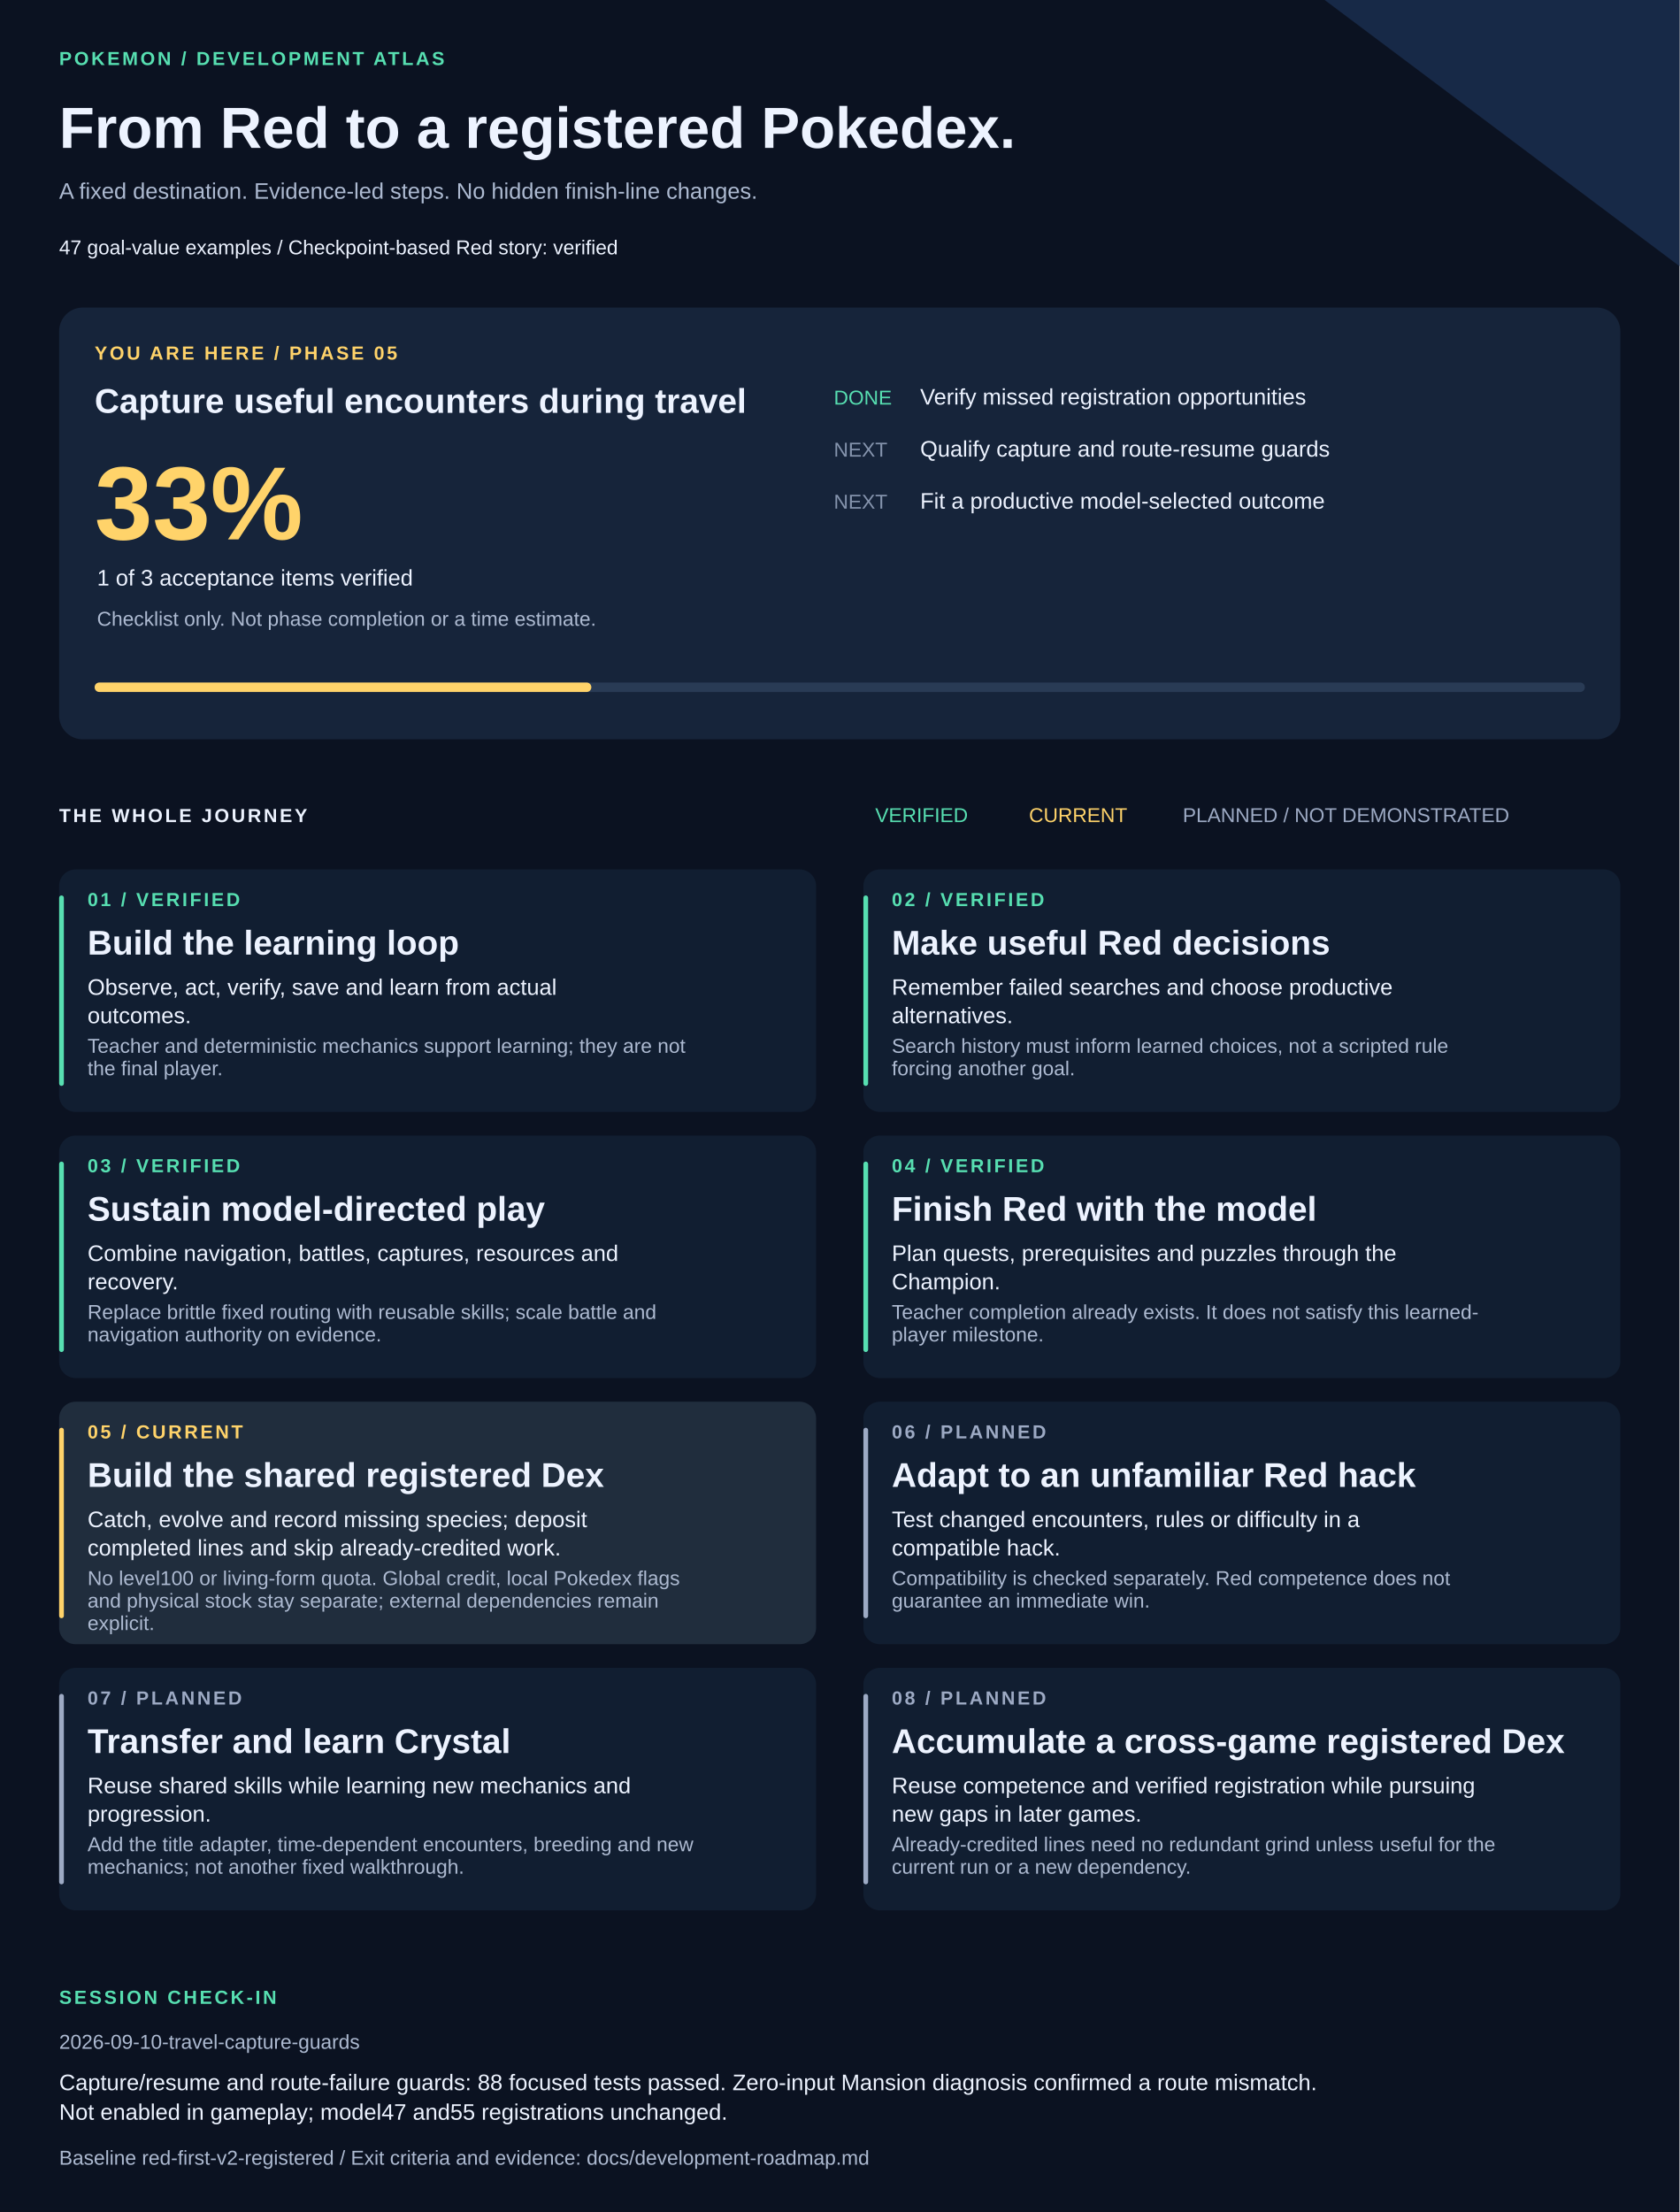
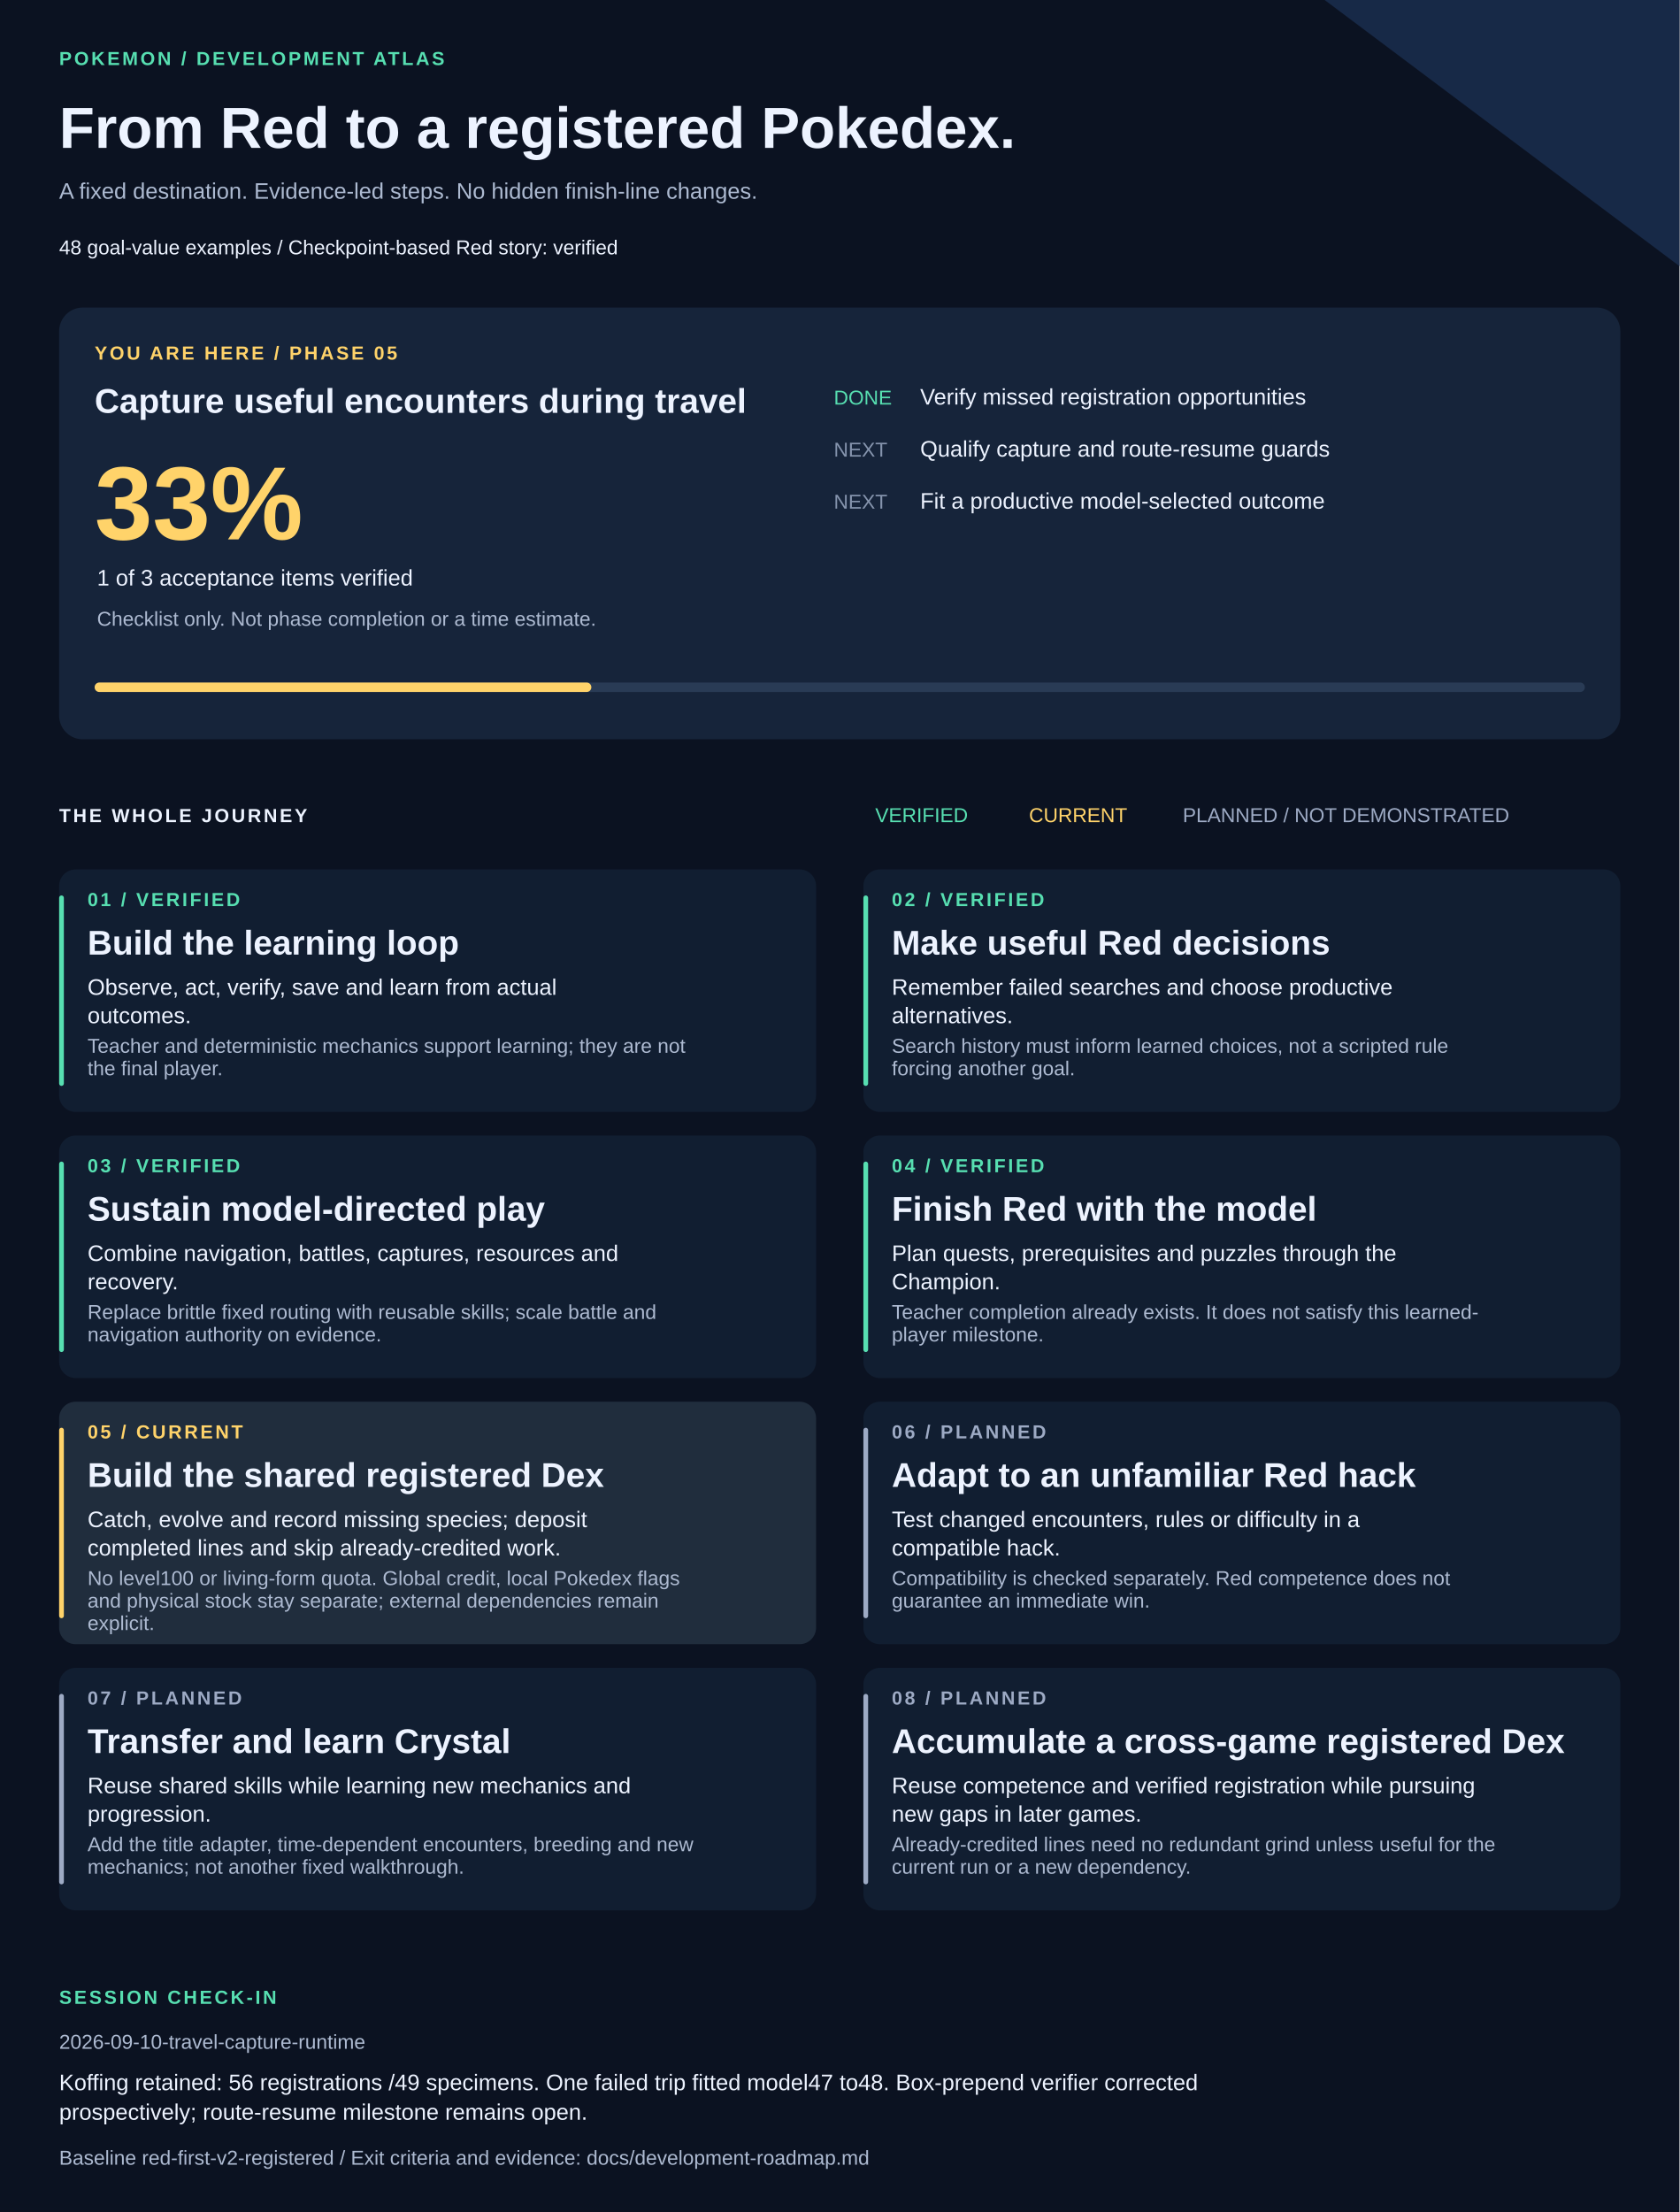
<svg xmlns="http://www.w3.org/2000/svg" width="1420" height="1870" viewBox="0 0 1420 1870" role="img" aria-labelledby="title description">
  <style>text{font-family:Arial,Helvetica,sans-serif;fill:#edf3ff}.muted{fill:#adbad1}.eyebrow{font-size:16px;letter-spacing:2px;font-weight:bold}.heading{font-size:29px;font-weight:bold}.body{font-size:19px}.small{font-size:17px}</style>
  <rect width="1420" height="1870" fill="#0b1221" />
  <path d="M1120 0H1420V225Z" fill="#172947" />
  <text x="50" y="55" class="eyebrow" style="fill:#57dfb1">POKEMON / DEVELOPMENT ATLAS</text>
  <text x="50" y="125" style="font-size:49px;font-weight:bold">From Red to a registered Pokedex.</text>
  <text x="50" y="168" class="body muted">A fixed destination. Evidence-led steps. No hidden finish-line changes.</text>
-   <text x="50" y="215" class="small">47 goal-value examples  /  Checkpoint-based Red story: verified</text>
+   <text x="50" y="215" class="small">48 goal-value examples  /  Checkpoint-based Red story: verified</text>
  <rect x="50" y="260" width="1320" height="365" rx="20" fill="#16243a" />
  <text x="80" y="304" class="eyebrow" style="fill:#ffd36a">YOU ARE HERE / PHASE 05</text>
  <text x="80" y="349" class="heading">Capture useful encounters during travel</text>
  <text x="80" y="456" style="font-size:88px;font-weight:bold;fill:#ffd36a">33%</text>
  <text x="82" y="495" class="body">1 of 3 acceptance items verified</text>
  <text x="82" y="529" class="small muted">Checklist only. Not phase completion or a time estimate.</text>
  <text x="705" y="342" class="small" style="fill:#57dfb1">DONE</text>
  <text x="778" y="342" class="body">Verify missed registration opportunities</text>
  <text x="705" y="386" class="small" style="fill:#8594ad">NEXT</text>
  <text x="778" y="386" class="body">Qualify capture and route-resume guards</text>
  <text x="705" y="430" class="small" style="fill:#8594ad">NEXT</text>
  <text x="778" y="430" class="body">Fit a productive model-selected outcome</text>
  <rect x="80" y="577" width="1260" height="8" rx="4" fill="#293b55" />
  <rect x="80" y="577" width="420" height="8" rx="4" fill="#ffd36a" />
  <text x="50" y="695" class="eyebrow">THE WHOLE JOURNEY</text>
  <text x="740" y="695" class="small" style="fill:#57dfb1">VERIFIED</text>
  <text x="870" y="695" class="small" style="fill:#ffd36a">CURRENT</text>
  <text x="1000" y="695" class="small" style="fill:#9daac4">PLANNED / NOT DEMONSTRATED</text>
  <rect x="50" y="735" width="640" height="205" rx="14" fill="#111e31" />
  <rect x="50" y="757" width="4" height="161" rx="2" fill="#57dfb1" />
  <text x="74" y="766" class="eyebrow" style="fill:#57dfb1">01 / VERIFIED</text>
  <text x="74" y="807" class="heading">Build the learning loop</text>
  <text x="74" y="841" class="body">Observe, act, verify, save and learn from actual</text>
  <text x="74" y="865" class="body">outcomes.</text>
  <text x="74" y="890" class="small muted">Teacher and deterministic mechanics support learning; they are not</text>
  <text x="74" y="909" class="small muted">the final player.</text>
  <rect x="730" y="735" width="640" height="205" rx="14" fill="#111e31" />
  <rect x="730" y="757" width="4" height="161" rx="2" fill="#57dfb1" />
  <text x="754" y="766" class="eyebrow" style="fill:#57dfb1">02 / VERIFIED</text>
  <text x="754" y="807" class="heading">Make useful Red decisions</text>
  <text x="754" y="841" class="body">Remember failed searches and choose productive</text>
  <text x="754" y="865" class="body">alternatives.</text>
  <text x="754" y="890" class="small muted">Search history must inform learned choices, not a scripted rule</text>
  <text x="754" y="909" class="small muted">forcing another goal.</text>
  <rect x="50" y="960" width="640" height="205" rx="14" fill="#111e31" />
  <rect x="50" y="982" width="4" height="161" rx="2" fill="#57dfb1" />
  <text x="74" y="991" class="eyebrow" style="fill:#57dfb1">03 / VERIFIED</text>
  <text x="74" y="1032" class="heading">Sustain model-directed play</text>
  <text x="74" y="1066" class="body">Combine navigation, battles, captures, resources and</text>
  <text x="74" y="1090" class="body">recovery.</text>
  <text x="74" y="1115" class="small muted">Replace brittle fixed routing with reusable skills; scale battle and</text>
  <text x="74" y="1134" class="small muted">navigation authority on evidence.</text>
  <rect x="730" y="960" width="640" height="205" rx="14" fill="#111e31" />
  <rect x="730" y="982" width="4" height="161" rx="2" fill="#57dfb1" />
  <text x="754" y="991" class="eyebrow" style="fill:#57dfb1">04 / VERIFIED</text>
  <text x="754" y="1032" class="heading">Finish Red with the model</text>
  <text x="754" y="1066" class="body">Plan quests, prerequisites and puzzles through the</text>
  <text x="754" y="1090" class="body">Champion.</text>
  <text x="754" y="1115" class="small muted">Teacher completion already exists. It does not satisfy this learned-</text>
  <text x="754" y="1134" class="small muted">player milestone.</text>
  <rect x="50" y="1185" width="640" height="205" rx="14" fill="#202d3d" />
  <rect x="50" y="1207" width="4" height="161" rx="2" fill="#ffd36a" />
  <text x="74" y="1216" class="eyebrow" style="fill:#ffd36a">05 / CURRENT</text>
  <text x="74" y="1257" class="heading">Build the shared registered Dex</text>
  <text x="74" y="1291" class="body">Catch, evolve and record missing species; deposit</text>
  <text x="74" y="1315" class="body">completed lines and skip already-credited work.</text>
  <text x="74" y="1340" class="small muted">No level100 or living-form quota. Global credit, local Pokedex flags</text>
  <text x="74" y="1359" class="small muted">and physical stock stay separate; external dependencies remain</text>
  <text x="74" y="1378" class="small muted">explicit.</text>
  <rect x="730" y="1185" width="640" height="205" rx="14" fill="#111e31" />
  <rect x="730" y="1207" width="4" height="161" rx="2" fill="#9daac4" />
  <text x="754" y="1216" class="eyebrow" style="fill:#9daac4">06 / PLANNED</text>
  <text x="754" y="1257" class="heading">Adapt to an unfamiliar Red hack</text>
  <text x="754" y="1291" class="body">Test changed encounters, rules or difficulty in a</text>
  <text x="754" y="1315" class="body">compatible hack.</text>
  <text x="754" y="1340" class="small muted">Compatibility is checked separately. Red competence does not</text>
  <text x="754" y="1359" class="small muted">guarantee an immediate win.</text>
  <rect x="50" y="1410" width="640" height="205" rx="14" fill="#111e31" />
  <rect x="50" y="1432" width="4" height="161" rx="2" fill="#9daac4" />
  <text x="74" y="1441" class="eyebrow" style="fill:#9daac4">07 / PLANNED</text>
  <text x="74" y="1482" class="heading">Transfer and learn Crystal</text>
  <text x="74" y="1516" class="body">Reuse shared skills while learning new mechanics and</text>
  <text x="74" y="1540" class="body">progression.</text>
  <text x="74" y="1565" class="small muted">Add the title adapter, time-dependent encounters, breeding and new</text>
  <text x="74" y="1584" class="small muted">mechanics; not another fixed walkthrough.</text>
  <rect x="730" y="1410" width="640" height="205" rx="14" fill="#111e31" />
  <rect x="730" y="1432" width="4" height="161" rx="2" fill="#9daac4" />
  <text x="754" y="1441" class="eyebrow" style="fill:#9daac4">08 / PLANNED</text>
  <text x="754" y="1482" class="heading">Accumulate a cross-game registered Dex</text>
  <text x="754" y="1516" class="body">Reuse competence and verified registration while pursuing</text>
  <text x="754" y="1540" class="body">new gaps in later games.</text>
  <text x="754" y="1565" class="small muted">Already-credited lines need no redundant grind unless useful for the</text>
  <text x="754" y="1584" class="small muted">current run or a new dependency.</text>
  <text x="50" y="1694" class="eyebrow" style="fill:#57dfb1">SESSION CHECK-IN</text>
-   <text x="50" y="1732" class="small muted">2026-09-10-travel-capture-guards</text>
-   <text x="50" y="1767" class="body">Capture/resume and route-failure guards: 88 focused tests passed. Zero-input Mansion diagnosis confirmed a route mismatch.</text>
-   <text x="50" y="1792" class="body">Not enabled in gameplay; model47 and55 registrations unchanged.</text>
+   <text x="50" y="1732" class="small muted">2026-09-10-travel-capture-runtime</text>
+   <text x="50" y="1767" class="body">Koffing retained: 56 registrations /49 specimens. One failed trip fitted model47 to48. Box-prepend verifier corrected</text>
+   <text x="50" y="1792" class="body">prospectively; route-resume milestone remains open.</text>
  <text x="50" y="1830" class="small muted">Baseline red-first-v2-registered / Exit criteria and evidence: docs/development-roadmap.md</text>
</svg>
